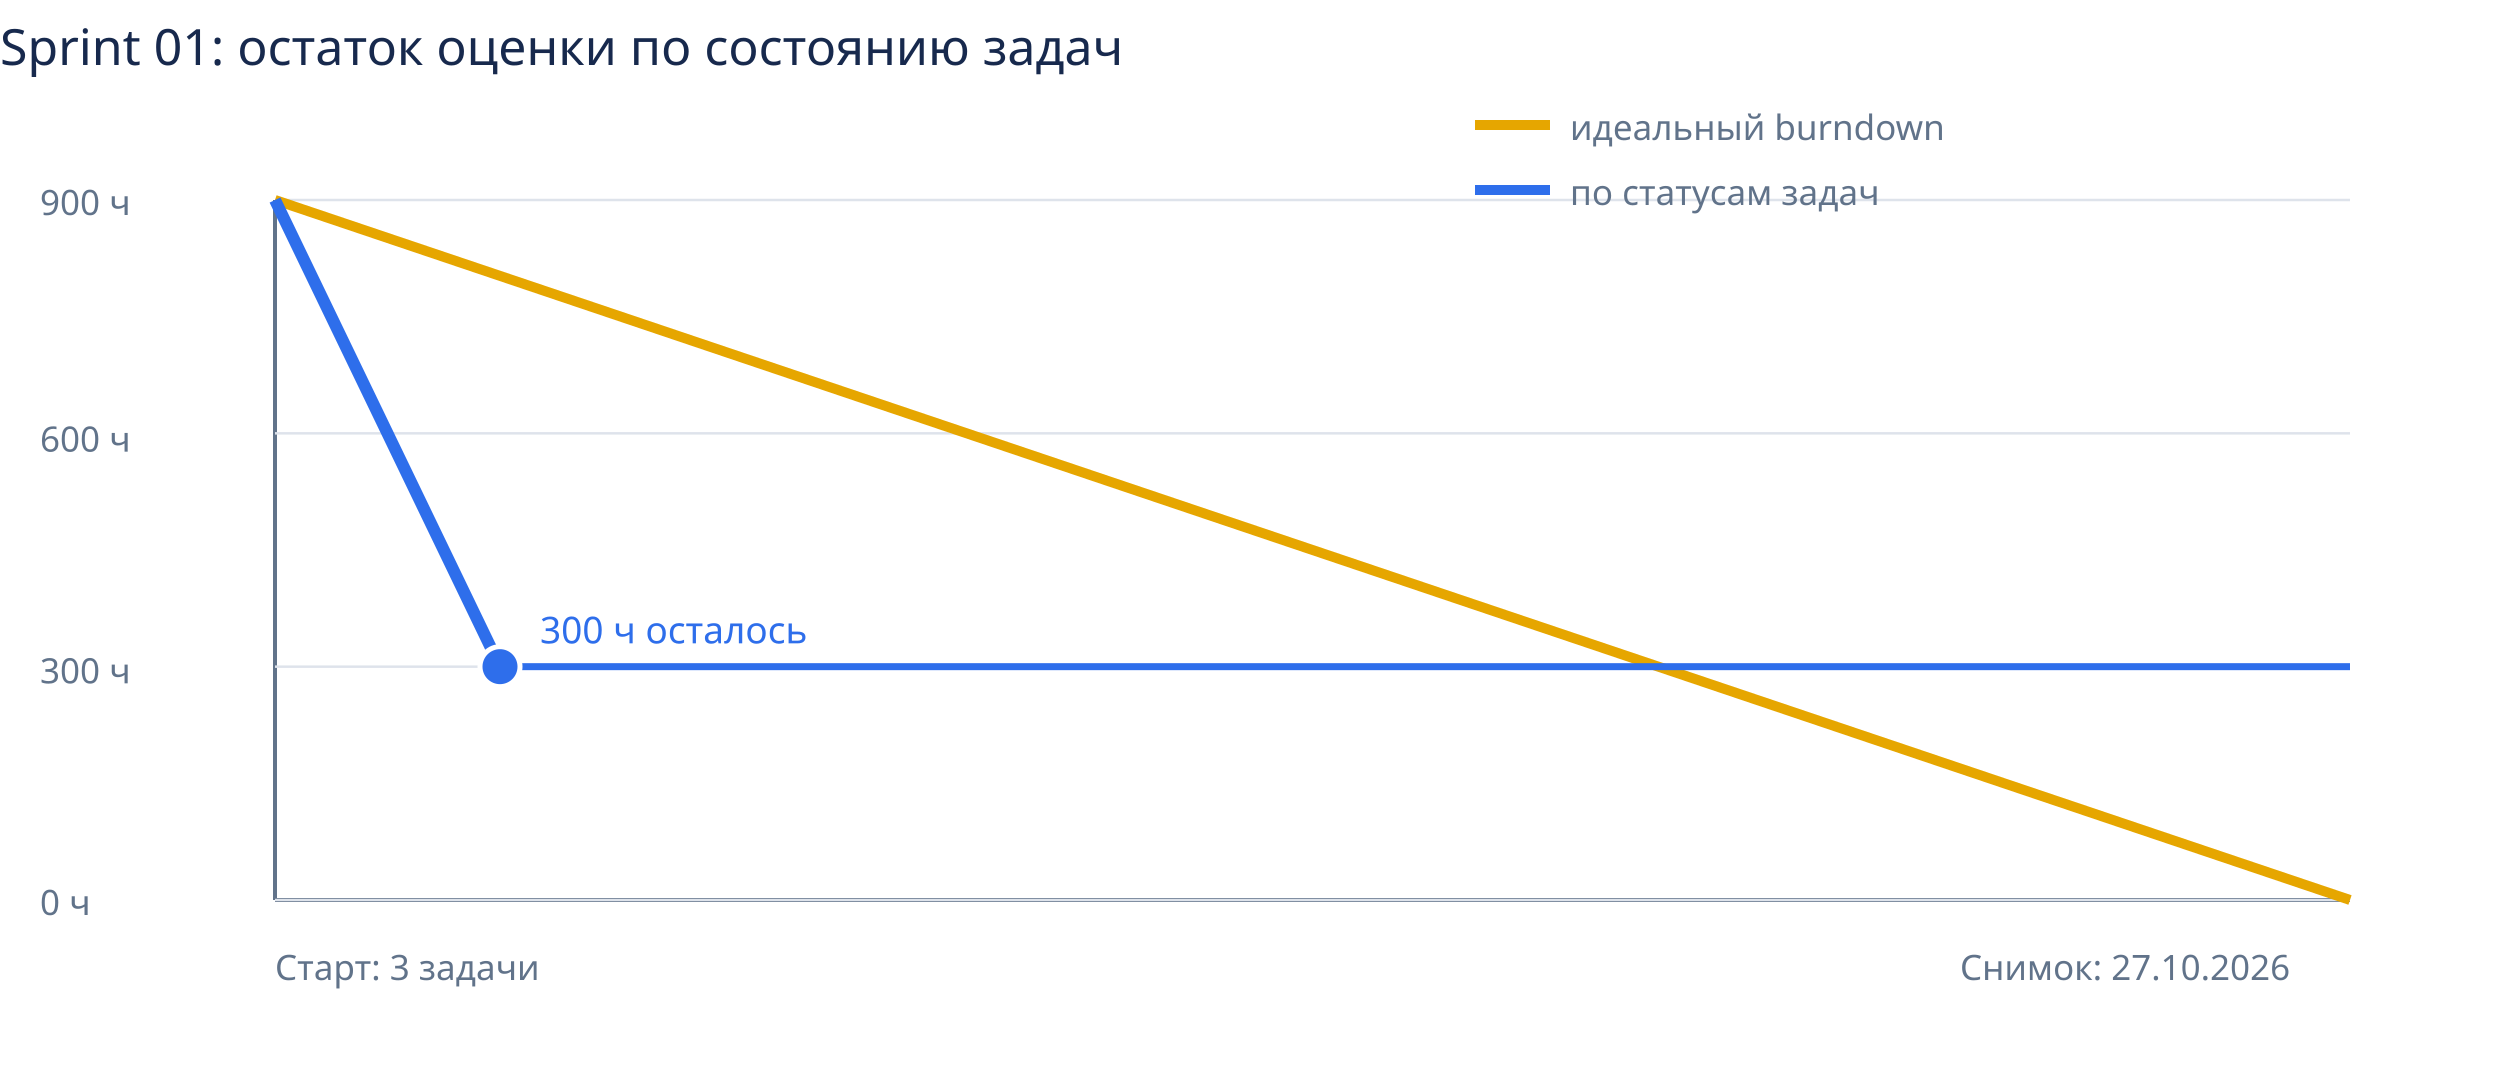
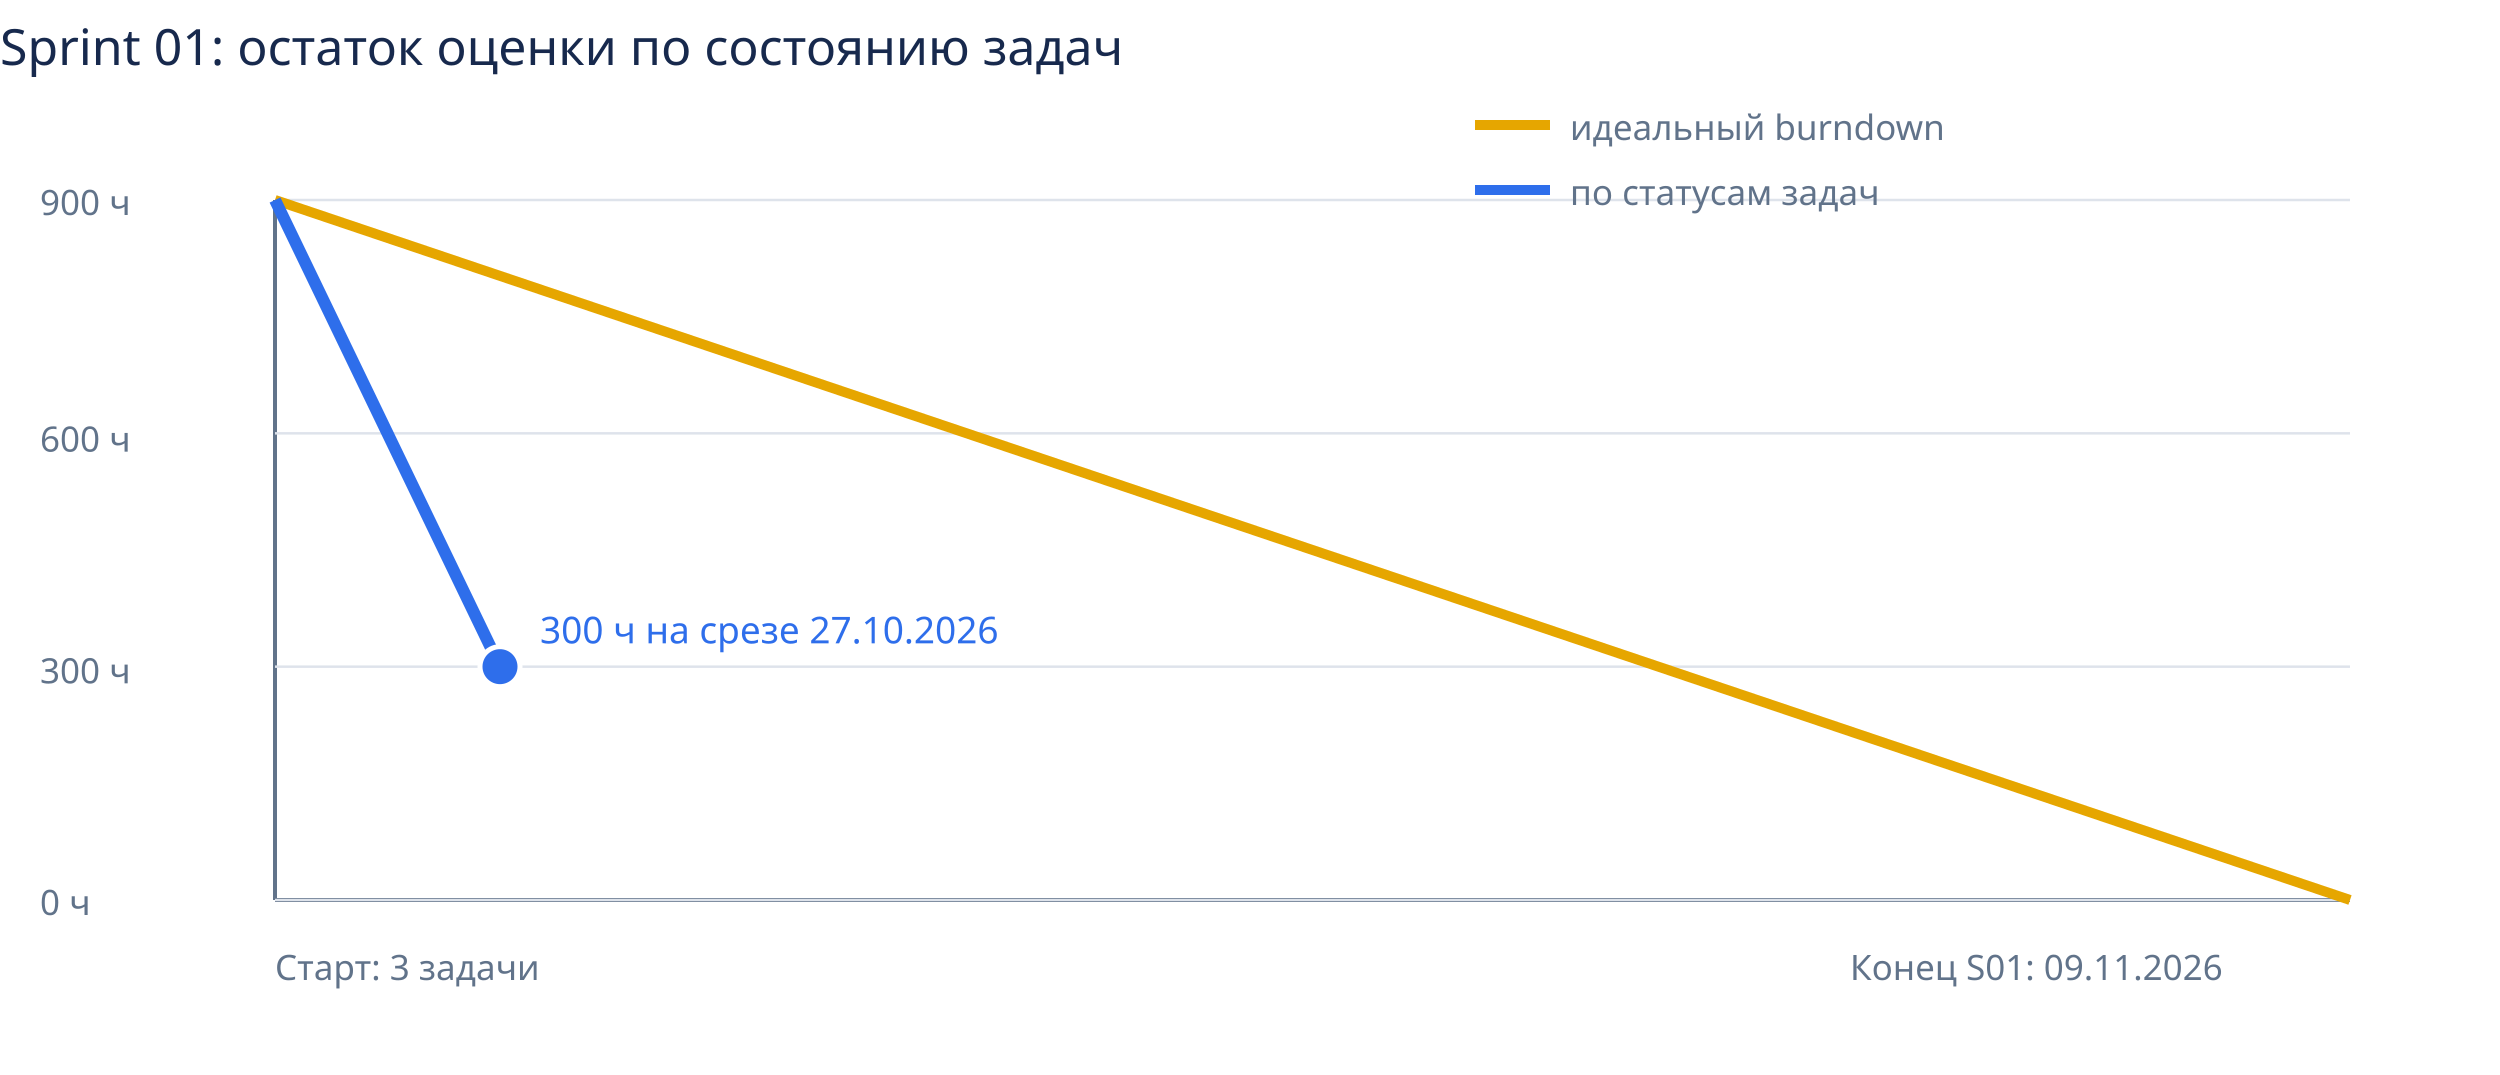
<svg xmlns="http://www.w3.org/2000/svg" width="500" height="215" preserveAspectRatio="xMinYMin meet" viewBox="0 0 500 215" version="1.0" fill-rule="evenodd">
  <clipPath id="clip">
    <rect x="0" y="0" width="500" height="215" />
  </clipPath>
  <g id="group" transform="scale(1,-1) translate(0,-215)" style="clip-path: url(#clip)">
    <g transform="">
      <text x="0" y="202" style="font-family: YT-Bold; font-size: 10px;fill: rgb(9%,16%,30%); stroke:none;" transform="translate(0,404) scale(1,-1)">Sprint 01: остаток оценки по состоянию задач</text>
      <path d="M 55,35 L 470,35 Z" style="stroke: rgb(38%,45%,54%); stroke-linecap: butt; stroke-width: 0.8;" />
      <path d="M 55,35 L 55,175 Z" style="stroke: rgb(38%,45%,54%); stroke-linecap: butt; stroke-width: 0.8;" />
      <path d="M 55,35 L 470,35 Z" style="stroke: rgb(87%,89%,92%); stroke-linecap: butt; stroke-width: 0.5;" />
      <text x="8" y="32.0" style="font-family: YT; font-size: 7px;fill: rgb(38%,45%,54%); stroke:none;" transform="translate(0,64) scale(1,-1)">0 ч</text>
      <path d="M 55,81.667 L 470,81.667 Z" style="stroke: rgb(87%,89%,92%); stroke-linecap: butt; stroke-width: 0.5;" />
      <text x="8" y="78.667" style="font-family: YT; font-size: 7px;fill: rgb(38%,45%,54%); stroke:none;" transform="translate(0,157) scale(1,-1)">300 ч</text>
      <path d="M 55,128.333 L 470,128.333 Z" style="stroke: rgb(87%,89%,92%); stroke-linecap: butt; stroke-width: 0.5;" />
      <text x="8" y="125.333" style="font-family: YT; font-size: 7px;fill: rgb(38%,45%,54%); stroke:none;" transform="translate(0,250) scale(1,-1)">600 ч</text>
      <path d="M 55,175 L 470,175 Z" style="stroke: rgb(87%,89%,92%); stroke-linecap: butt; stroke-width: 0.5;" />
      <text x="8" y="172.0" style="font-family: YT; font-size: 7px;fill: rgb(38%,45%,54%); stroke:none;" transform="translate(0,344) scale(1,-1)">900 ч</text>
      <text x="55" y="19" style="font-family: YT; font-size: 7px;fill: rgb(38%,45%,54%); stroke:none;" transform="translate(0,38) scale(1,-1)">Старт: 3 задачи</text>
-       <text x="392" y="19" style="font-family: YT; font-size: 7px;fill: rgb(38%,45%,54%); stroke:none;" transform="translate(0,38) scale(1,-1)">Снимок: 27.10.2026</text>
+       <text x="370" y="19" style="font-family: YT; font-size: 7px;fill: rgb(38%,45%,54%); stroke:none;" transform="translate(0,38) scale(1,-1)">Конец S01: 09.11.2026</text>
      <path d="M 55,175 L 470,35 Z" style="stroke: rgb(90%,65%,0%); stroke-linecap: butt; stroke-width: 2;" />
      <path d="M 55,175 L 100,81.667 Z" style="stroke: rgb(18%,43%,92%); stroke-linecap: butt; stroke-width: 2.4;" />
-       <path d="M 100,81.667 L 470,81.667 Z" style="stroke: rgb(18%,43%,92%); stroke-linecap: butt; stroke-width: 1.4;" />
      <circle cx="100" cy="81.667" r="4" style="stroke: rgb(100%,100%,100%); stroke-linecap: butt; stroke-width: 1; fill: rgb(18%,43%,92%); fill-rule: evenodd;" />
-       <text x="108" y="86.667" style="font-family: YT-Bold; font-size: 7.4px;fill: rgb(18%,43%,92%); stroke:none;" transform="translate(0,173) scale(1,-1)">300 ч осталось</text>
+       <text x="108" y="86.667" style="font-family: YT-Bold; font-size: 7.4px;fill: rgb(18%,43%,92%); stroke:none;" transform="translate(0,173) scale(1,-1)">300 ч на срезе 27.10.2026</text>
      <path d="M 295,190 L 310,190 Z" style="stroke: rgb(90%,65%,0%); stroke-linecap: butt; stroke-width: 2;" />
      <text x="314" y="187" style="font-family: YT; font-size: 7px;fill: rgb(38%,45%,54%); stroke:none;" transform="translate(0,374) scale(1,-1)">идеальный burndown</text>
      <path d="M 295,177 L 310,177 Z" style="stroke: rgb(18%,43%,92%); stroke-linecap: butt; stroke-width: 2;" />
      <text x="314" y="174" style="font-family: YT; font-size: 7px;fill: rgb(38%,45%,54%); stroke:none;" transform="translate(0,348) scale(1,-1)">по статусам задач</text>
    </g>
  </g>
</svg>
